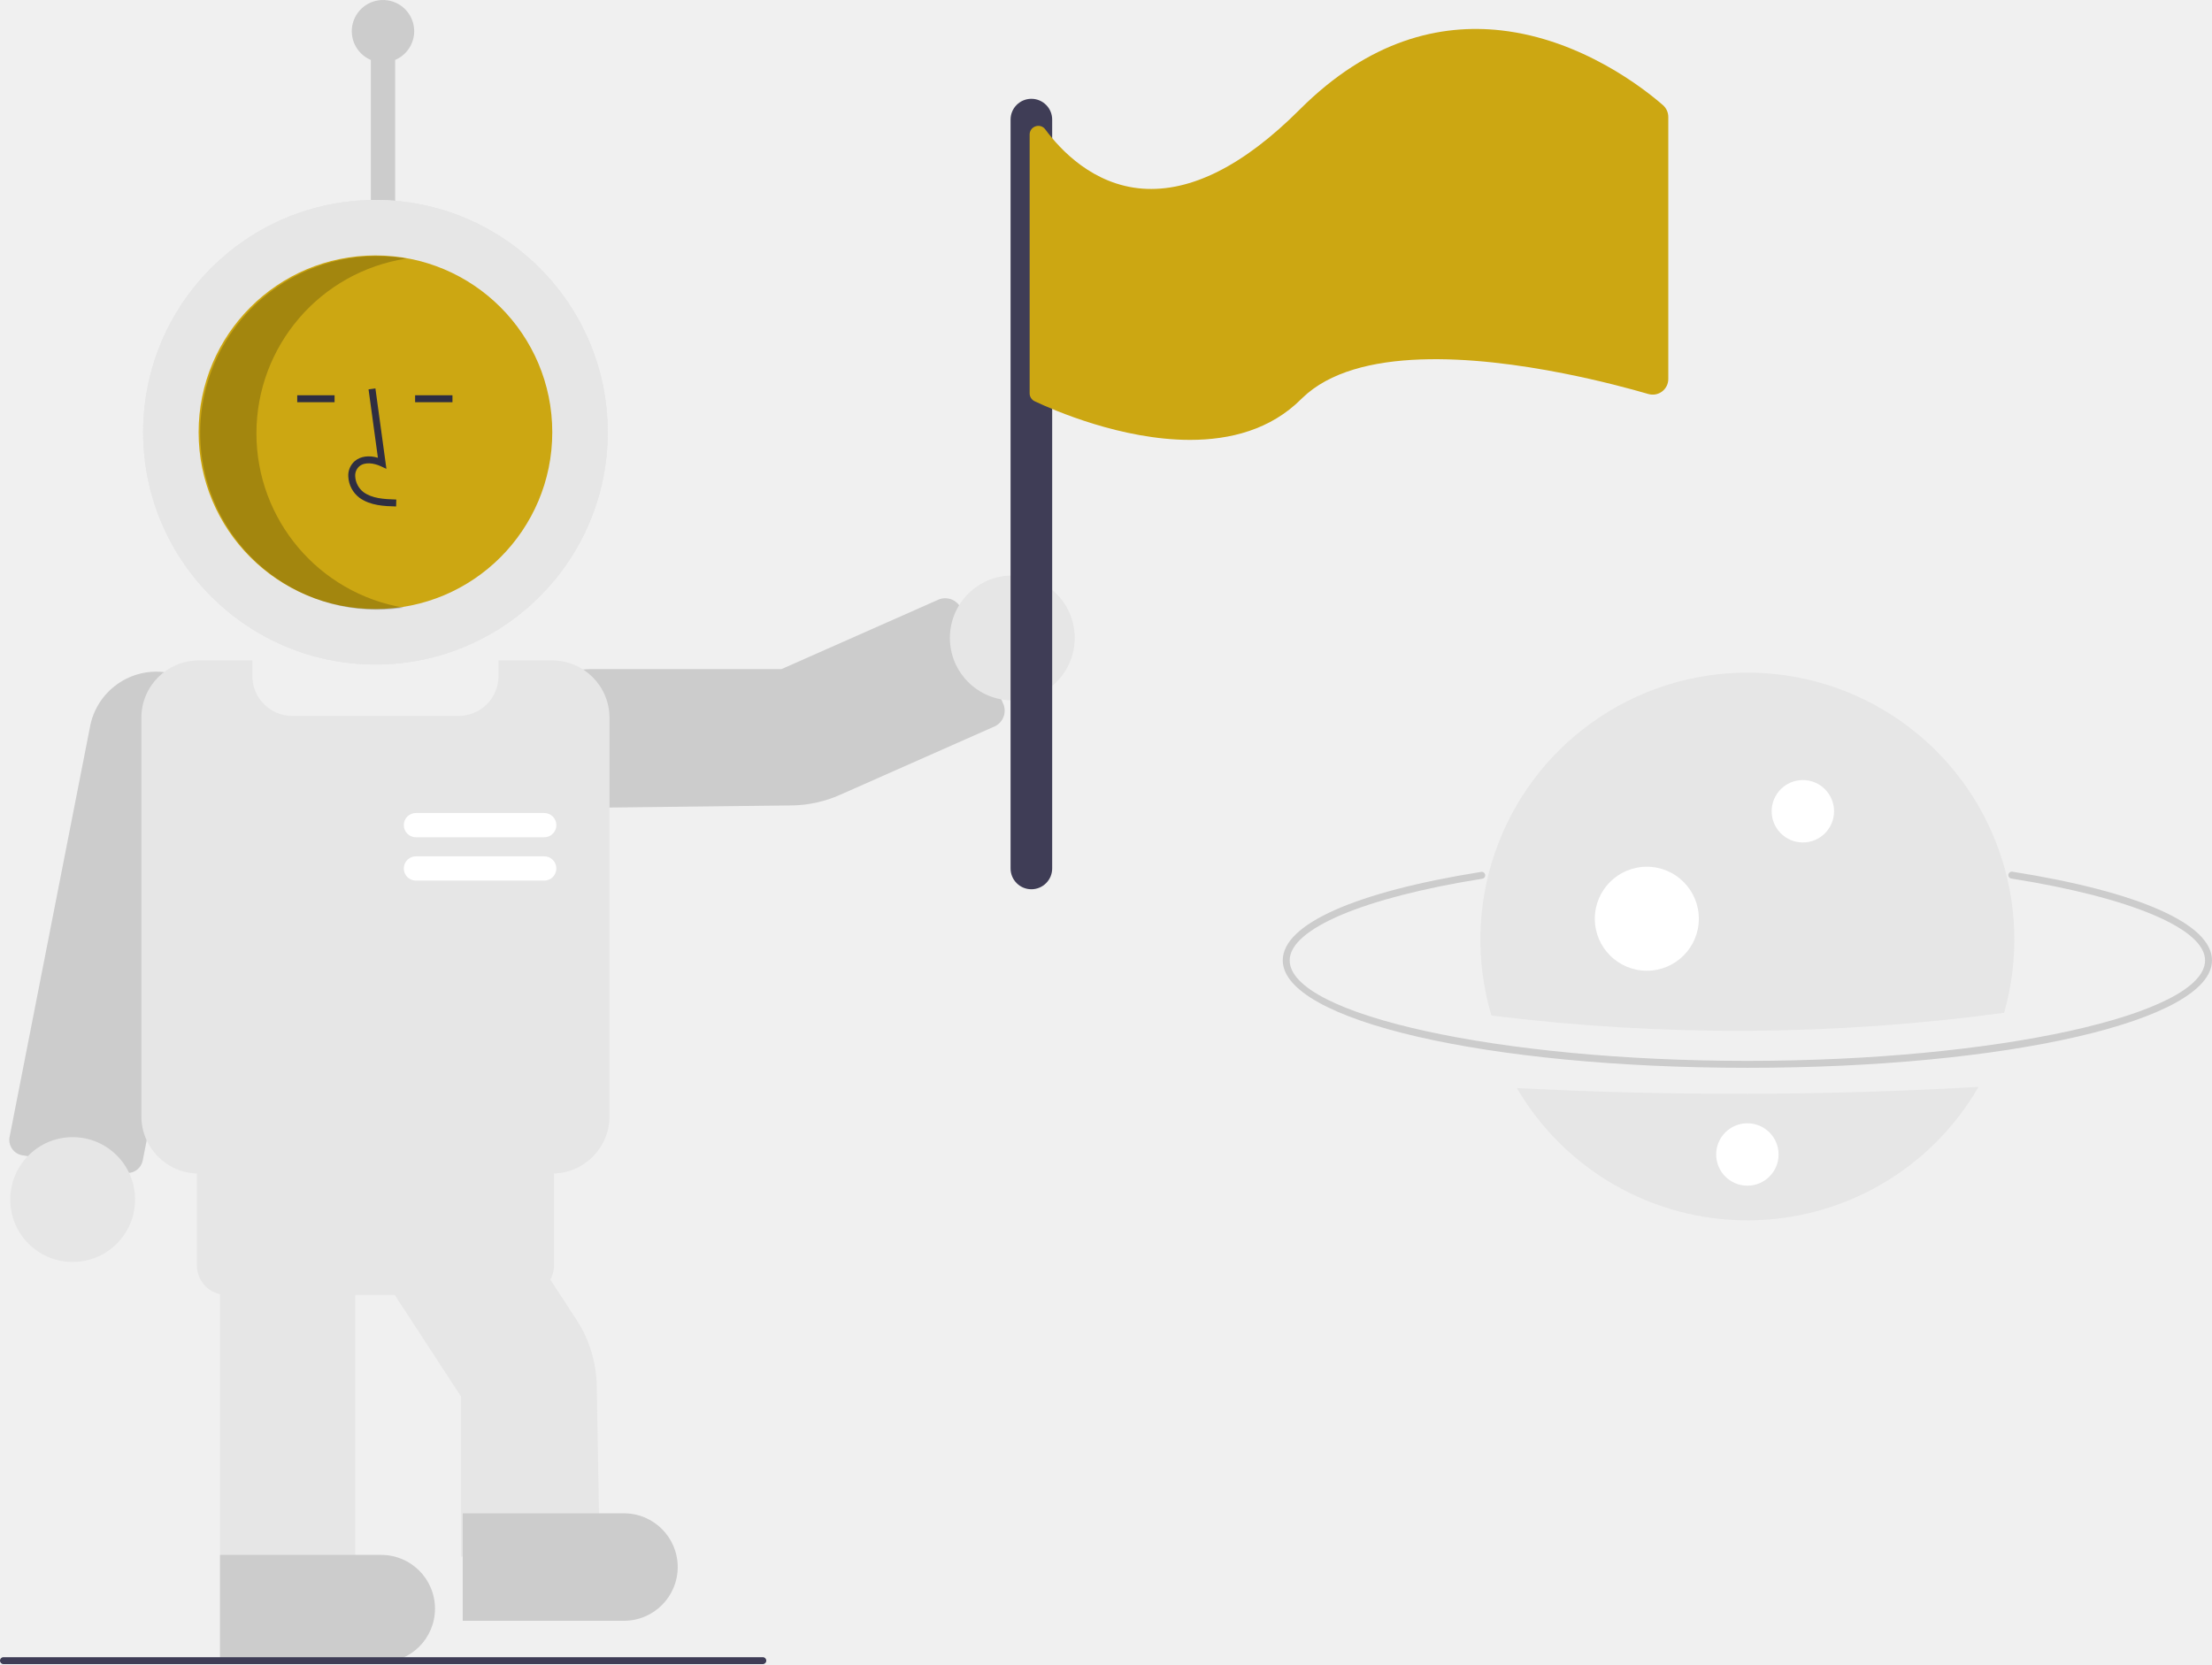
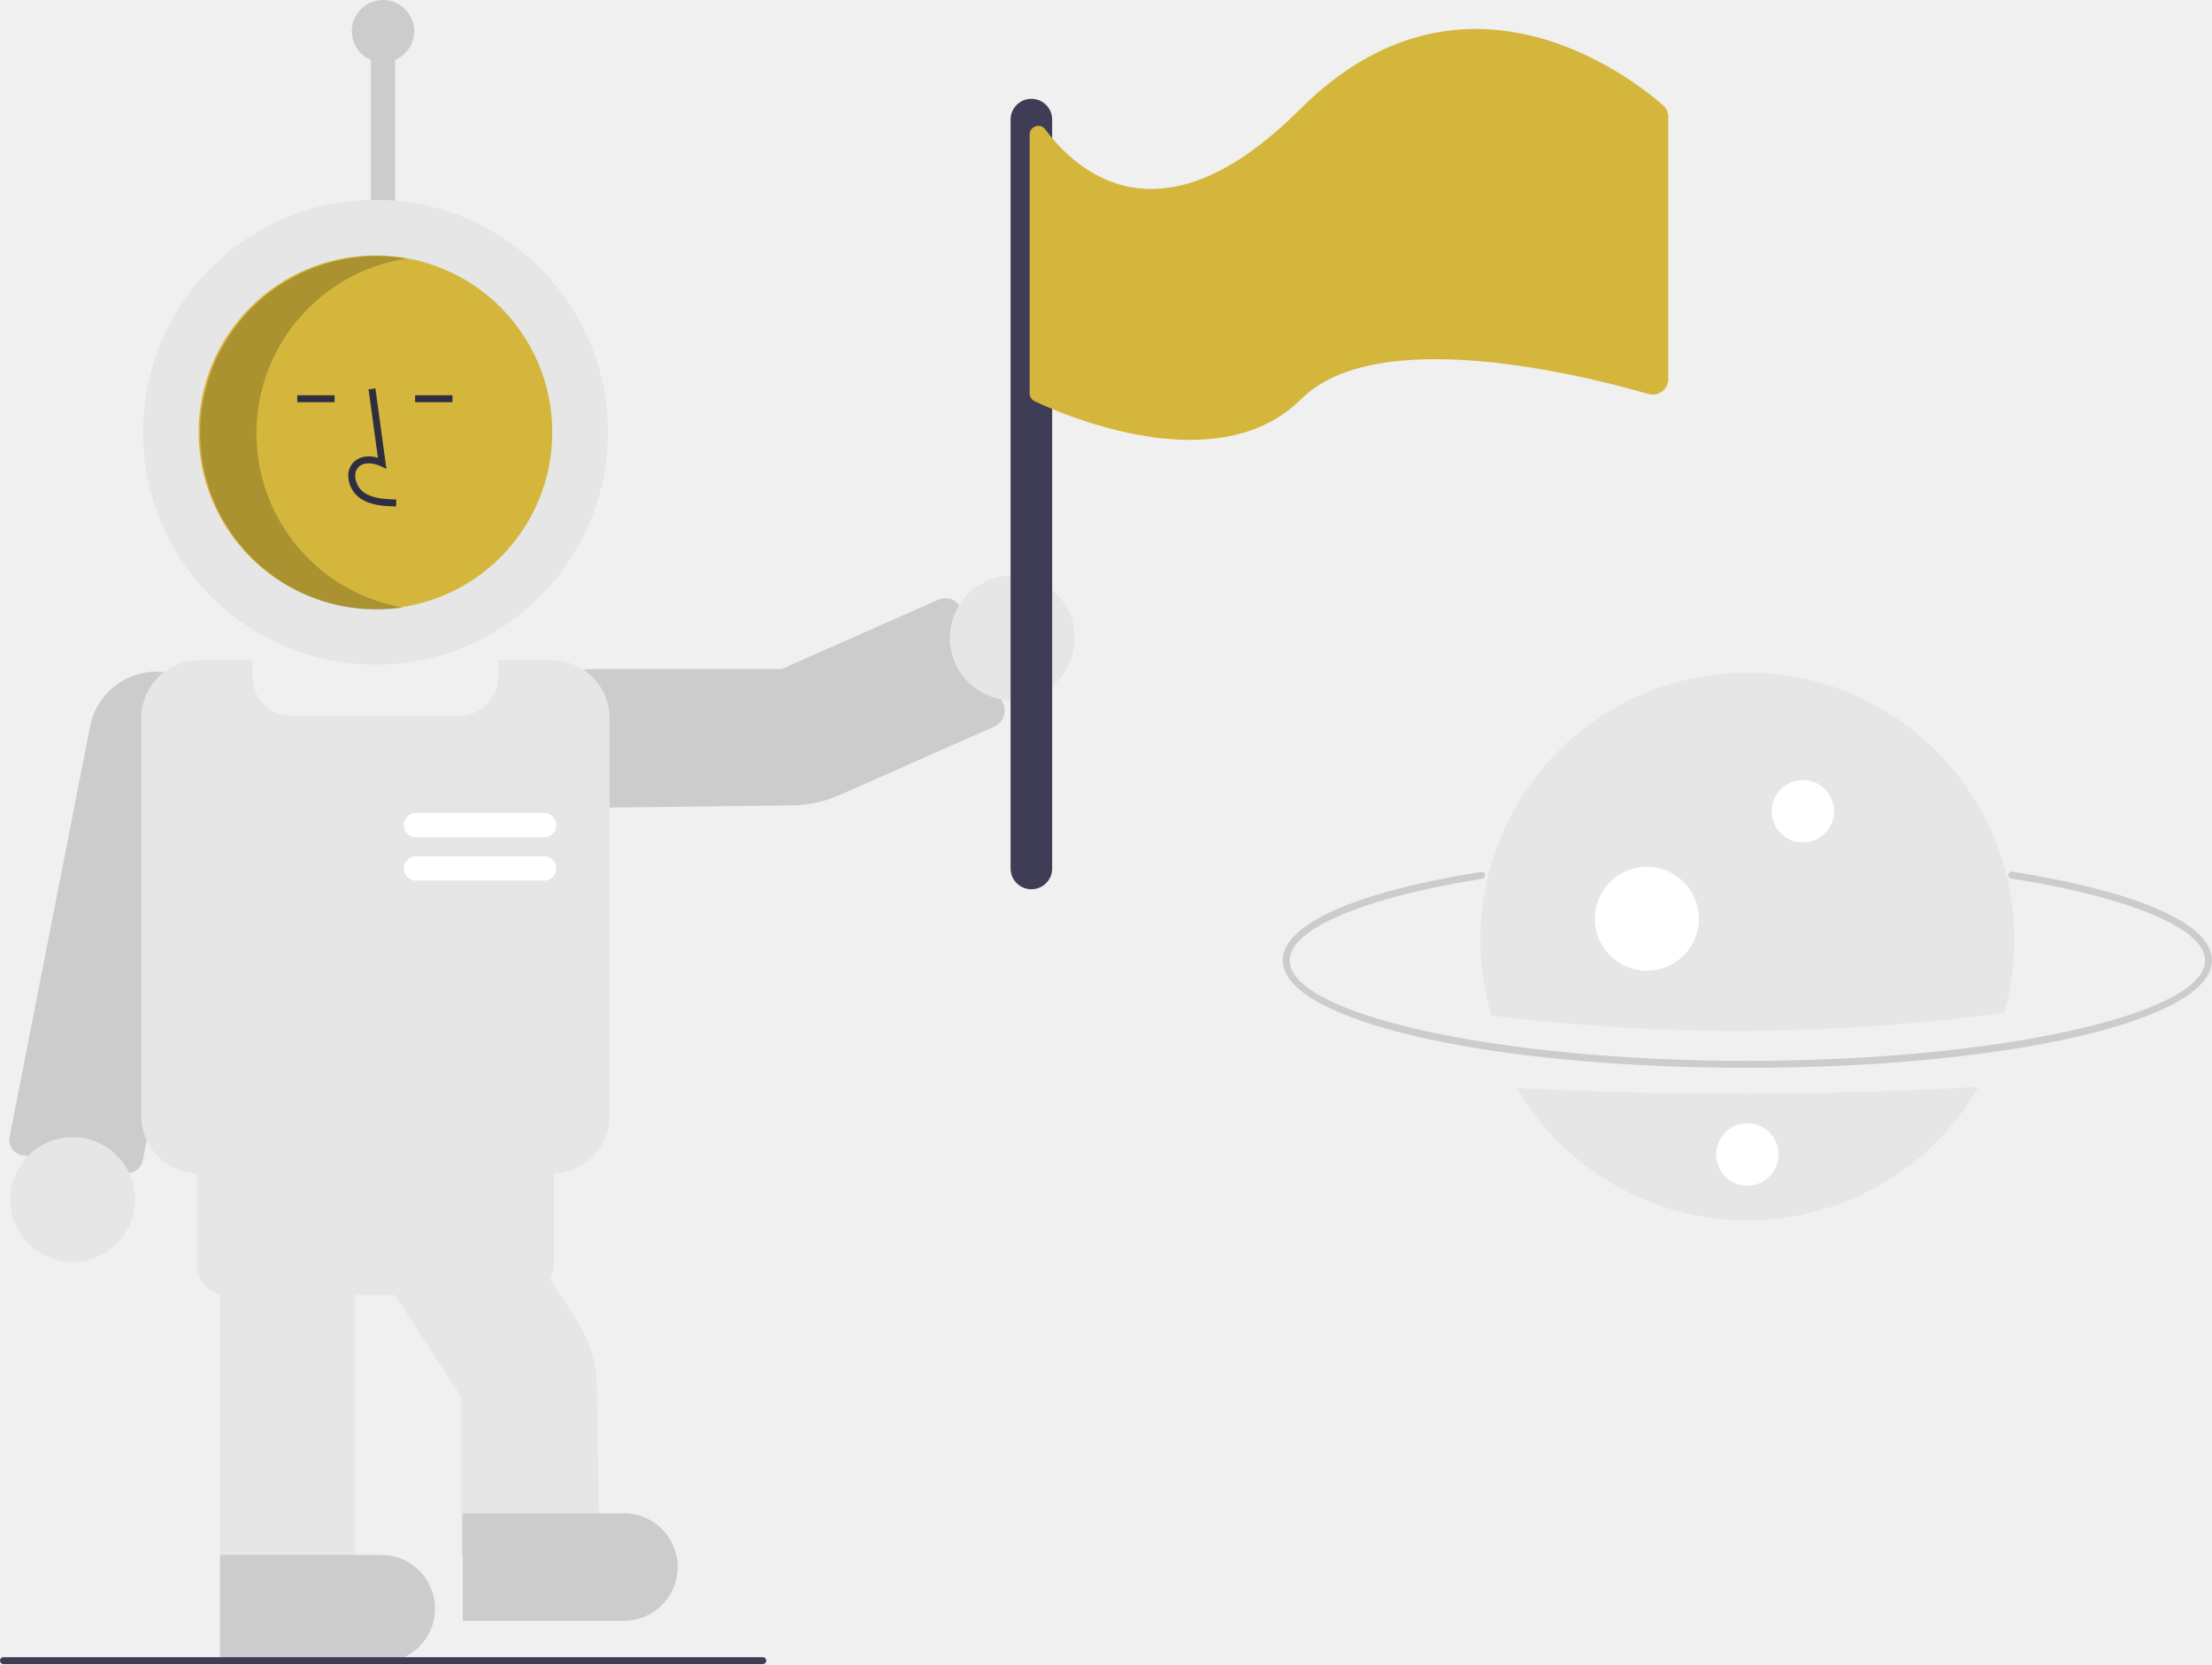
<svg xmlns="http://www.w3.org/2000/svg" id="b06f5967-fed7-4e93-82f7-c825c21009e5" data-name="Layer 1" width="637.957" height="480" viewBox="0 0 637.957 480">
  <path d="M784.978,518c-75.14,0-134-13.617-134-31,0-10.422,20.856-19.721,57.22-25.511a1,1,0,1,1,.314,1.975C674.258,468.919,652.978,477.938,652.978,487c0,15.72,60.448,29,132,29s132-13.28,132-29c0-9.101-21.416-18.141-55.89-23.593a1,1,0,0,1,.312-1.976c36.591,5.787,57.577,15.106,57.577,25.568C918.978,504.383,860.118,518,784.978,518Z" transform="translate(-281.0217 -210)" fill="#ccc" />
  <path d="M718.5,523.838a76.983,76.983,0,0,0,133.15-.336A1211.979,1211.979,0,0,1,718.5,523.838Z" transform="translate(-281.0217 -210)" fill="#e6e6e6" />
  <path d="M859.02,502.123a76.997,76.997,0,1,0-147.857.799A572.233,572.233,0,0,0,859.02,502.123Z" transform="translate(-281.0217 -210)" fill="#e6e6e6" />
  <path d="M400.478,219a9,9,0,1,0-12.5,8.294V274h7V227.294A9.002,9.002,0,0,0,400.478,219Z" transform="translate(-281.0217 -210)" fill="#ccc" />
  <path d="M450.981,443h-.003a20.021,20.021,0,0,1-19.986-20.771c.401-10.603,9.581-19.229,20.464-19.229h54.945l45.212-20.015a5.007,5.007,0,0,1,6.596,2.547l12.144,27.433a5.006,5.006,0,0,1-2.548,6.596L523.275,439.274a35.4,35.4,0,0,1-14.002,3.046Z" transform="translate(-281.0217 -210)" fill="#ccc" />
  <path d="M317.795,548.343a4.595,4.595,0,0,1-.778-.066L287.448,543.23h0a4.499,4.499,0,0,1-3.659-5.301l23.146-118.051a19.5,19.5,0,0,1,38.442,6.572L322.191,544.707A4.47,4.47,0,0,1,317.795,548.343Z" transform="translate(-281.0217 -210)" fill="#ccc" />
  <circle cx="20.957" cy="346" r="18" fill="#e6e6e6" />
  <circle cx="108.28" cy="124.677" r="67" fill="#e6e6e6" />
  <circle cx="108.28" cy="124.677" r="67" fill="#e6e6e6" />
-   <circle cx="108.28" cy="124.677" r="51" fill="#cca712" />
+   <circle cx="108.28" cy="124.677" r="51" fill="#D5B63C" />
  <path d="M395.264,356.086c-3.306-.092-7.42-.207-10.59-2.522a8.133,8.133,0,0,1-3.2-6.073,5.471,5.471,0,0,1,1.86-4.493c1.656-1.399,4.073-1.727,6.678-.961L387.313,322.311l1.981-.271,3.173,23.19-1.655-.759c-1.918-.88-4.552-1.328-6.188.055a3.515,3.515,0,0,0-1.153,2.896,6.147,6.147,0,0,0,2.381,4.528c2.467,1.802,5.746,2.034,9.466,2.138Z" transform="translate(-281.0217 -210)" fill="#2f2e41" />
  <rect x="85.721" y="114.012" width="10.772" height="2" fill="#2f2e41" />
  <rect x="119.721" y="114.012" width="10.772" height="2" fill="#2f2e41" />
  <path d="M354.978,335a51.011,51.011,0,0,1,43.268-50.417A50.994,50.994,0,1,0,397.443,385.275,51.004,51.004,0,0,1,354.978,335Z" transform="translate(-281.0217 -210)" opacity="0.2" />
  <path d="M440.301,548.5h-102a16.519,16.519,0,0,1-16.5-16.5V417a16.519,16.519,0,0,1,16.5-16.5h15.5V405a11.513,11.513,0,0,0,11.5,11.5h48a11.513,11.513,0,0,0,11.5-11.5v-4.5h15.5a16.519,16.519,0,0,1,16.5,16.5V532A16.519,16.519,0,0,1,440.301,548.5Z" transform="translate(-281.0217 -210)" fill="#e6e6e6" />
  <path d="M453.987,659H413.978V612.811l-52.251-80.116,33.504-21.851,52.022,79.768a36.189,36.189,0,0,1,5.879,19.165Z" transform="translate(-281.0217 -210)" fill="#e6e6e6" />
  <path d="M383.478,689.5h-39v-117h39Z" transform="translate(-281.0217 -210)" fill="#e6e6e6" />
  <path d="M432.301,583.5h-86a8.51,8.51,0,0,1-8.5-8.5V543a8.51,8.51,0,0,1,8.5-8.5h86a8.51,8.51,0,0,1,8.5,8.5v32A8.51,8.51,0,0,1,432.301,583.5Z" transform="translate(-281.0217 -210)" fill="#e6e6e6" />
  <path d="M460.978,677.5h-46.5v-31h46.5a15.5,15.5,0,0,1,0,31Z" transform="translate(-281.0217 -210)" fill="#ccc" />
  <path d="M390.978,689.5h-46.5v-31h46.5a15.5,15.5,0,0,1,0,31Z" transform="translate(-281.0217 -210)" fill="#ccc" />
  <path d="M437.978,451.5h-37a3.5,3.5,0,0,1,0-7h37a3.5,3.5,0,0,1,0,7Z" transform="translate(-281.0217 -210)" fill="#fff" />
  <path d="M437.978,464h-37a3.5,3.5,0,0,1,0-7h37a3.5,3.5,0,0,1,0,7Z" transform="translate(-281.0217 -210)" fill="#fff" />
  <path d="M501.022,690h-219a1,1,0,0,1,0-2h219a1,1,0,1,1,0,2Z" transform="translate(-281.0217 -210)" fill="#3f3d56" />
  <circle cx="291.957" cy="184" r="18" fill="#e6e6e6" />
  <path d="M578.478,466.5a6.007,6.007,0,0,1-6-6v-216a6,6,0,0,1,12,0v216A6.007,6.007,0,0,1,578.478,466.5Z" transform="translate(-281.0217 -210)" fill="#3f3d56" />
-   <path d="M760.639,240.34c-5.27-4.61-23.37-18.96-46.72-21.58-17.47-1.95-37.88,2.66-58.05,22.84-16.18,16.18-31.44,23.85-45.36,22.81-14.21-1.07-23.66-11.17-28.03-17.1a2.443,2.443,0,0,0-2.77-.88,2.47,2.47,0,0,0-1.73,2.38v74.66a2.509,2.509,0,0,0,1.43,2.26c5.45,2.58,25.08,11.15,44.84,11.15,11.59,0,23.24-2.95,32.08-11.8.09-.09.17-.17.26-.25,15.66-15.24,50.18-12.11,75.37-7.13,10.42,2.06,19.24,4.43,24.47,5.95a4.493,4.493,0,0,0,5.74-4.32v-75.6A4.513,4.513,0,0,0,760.639,240.34Z" transform="translate(-281.0217 -210)" fill="#cca712" />
+   <path d="M760.639,240.34c-5.27-4.61-23.37-18.96-46.72-21.58-17.47-1.95-37.88,2.66-58.05,22.84-16.18,16.18-31.44,23.85-45.36,22.81-14.21-1.07-23.66-11.17-28.03-17.1a2.443,2.443,0,0,0-2.77-.88,2.47,2.47,0,0,0-1.73,2.38v74.66a2.509,2.509,0,0,0,1.43,2.26c5.45,2.58,25.08,11.15,44.84,11.15,11.59,0,23.24-2.95,32.08-11.8.09-.09.17-.17.26-.25,15.66-15.24,50.18-12.11,75.37-7.13,10.42,2.06,19.24,4.43,24.47,5.95a4.493,4.493,0,0,0,5.74-4.32v-75.6A4.513,4.513,0,0,0,760.639,240.34Z" transform="translate(-281.0217 -210)" fill="#D5B63C" />
  <circle cx="519.957" cy="234" r="9" fill="#fff" />
  <circle cx="503.957" cy="333" r="9" fill="#fff" />
  <circle cx="474.957" cy="265" r="15" fill="#fff" />
</svg>
